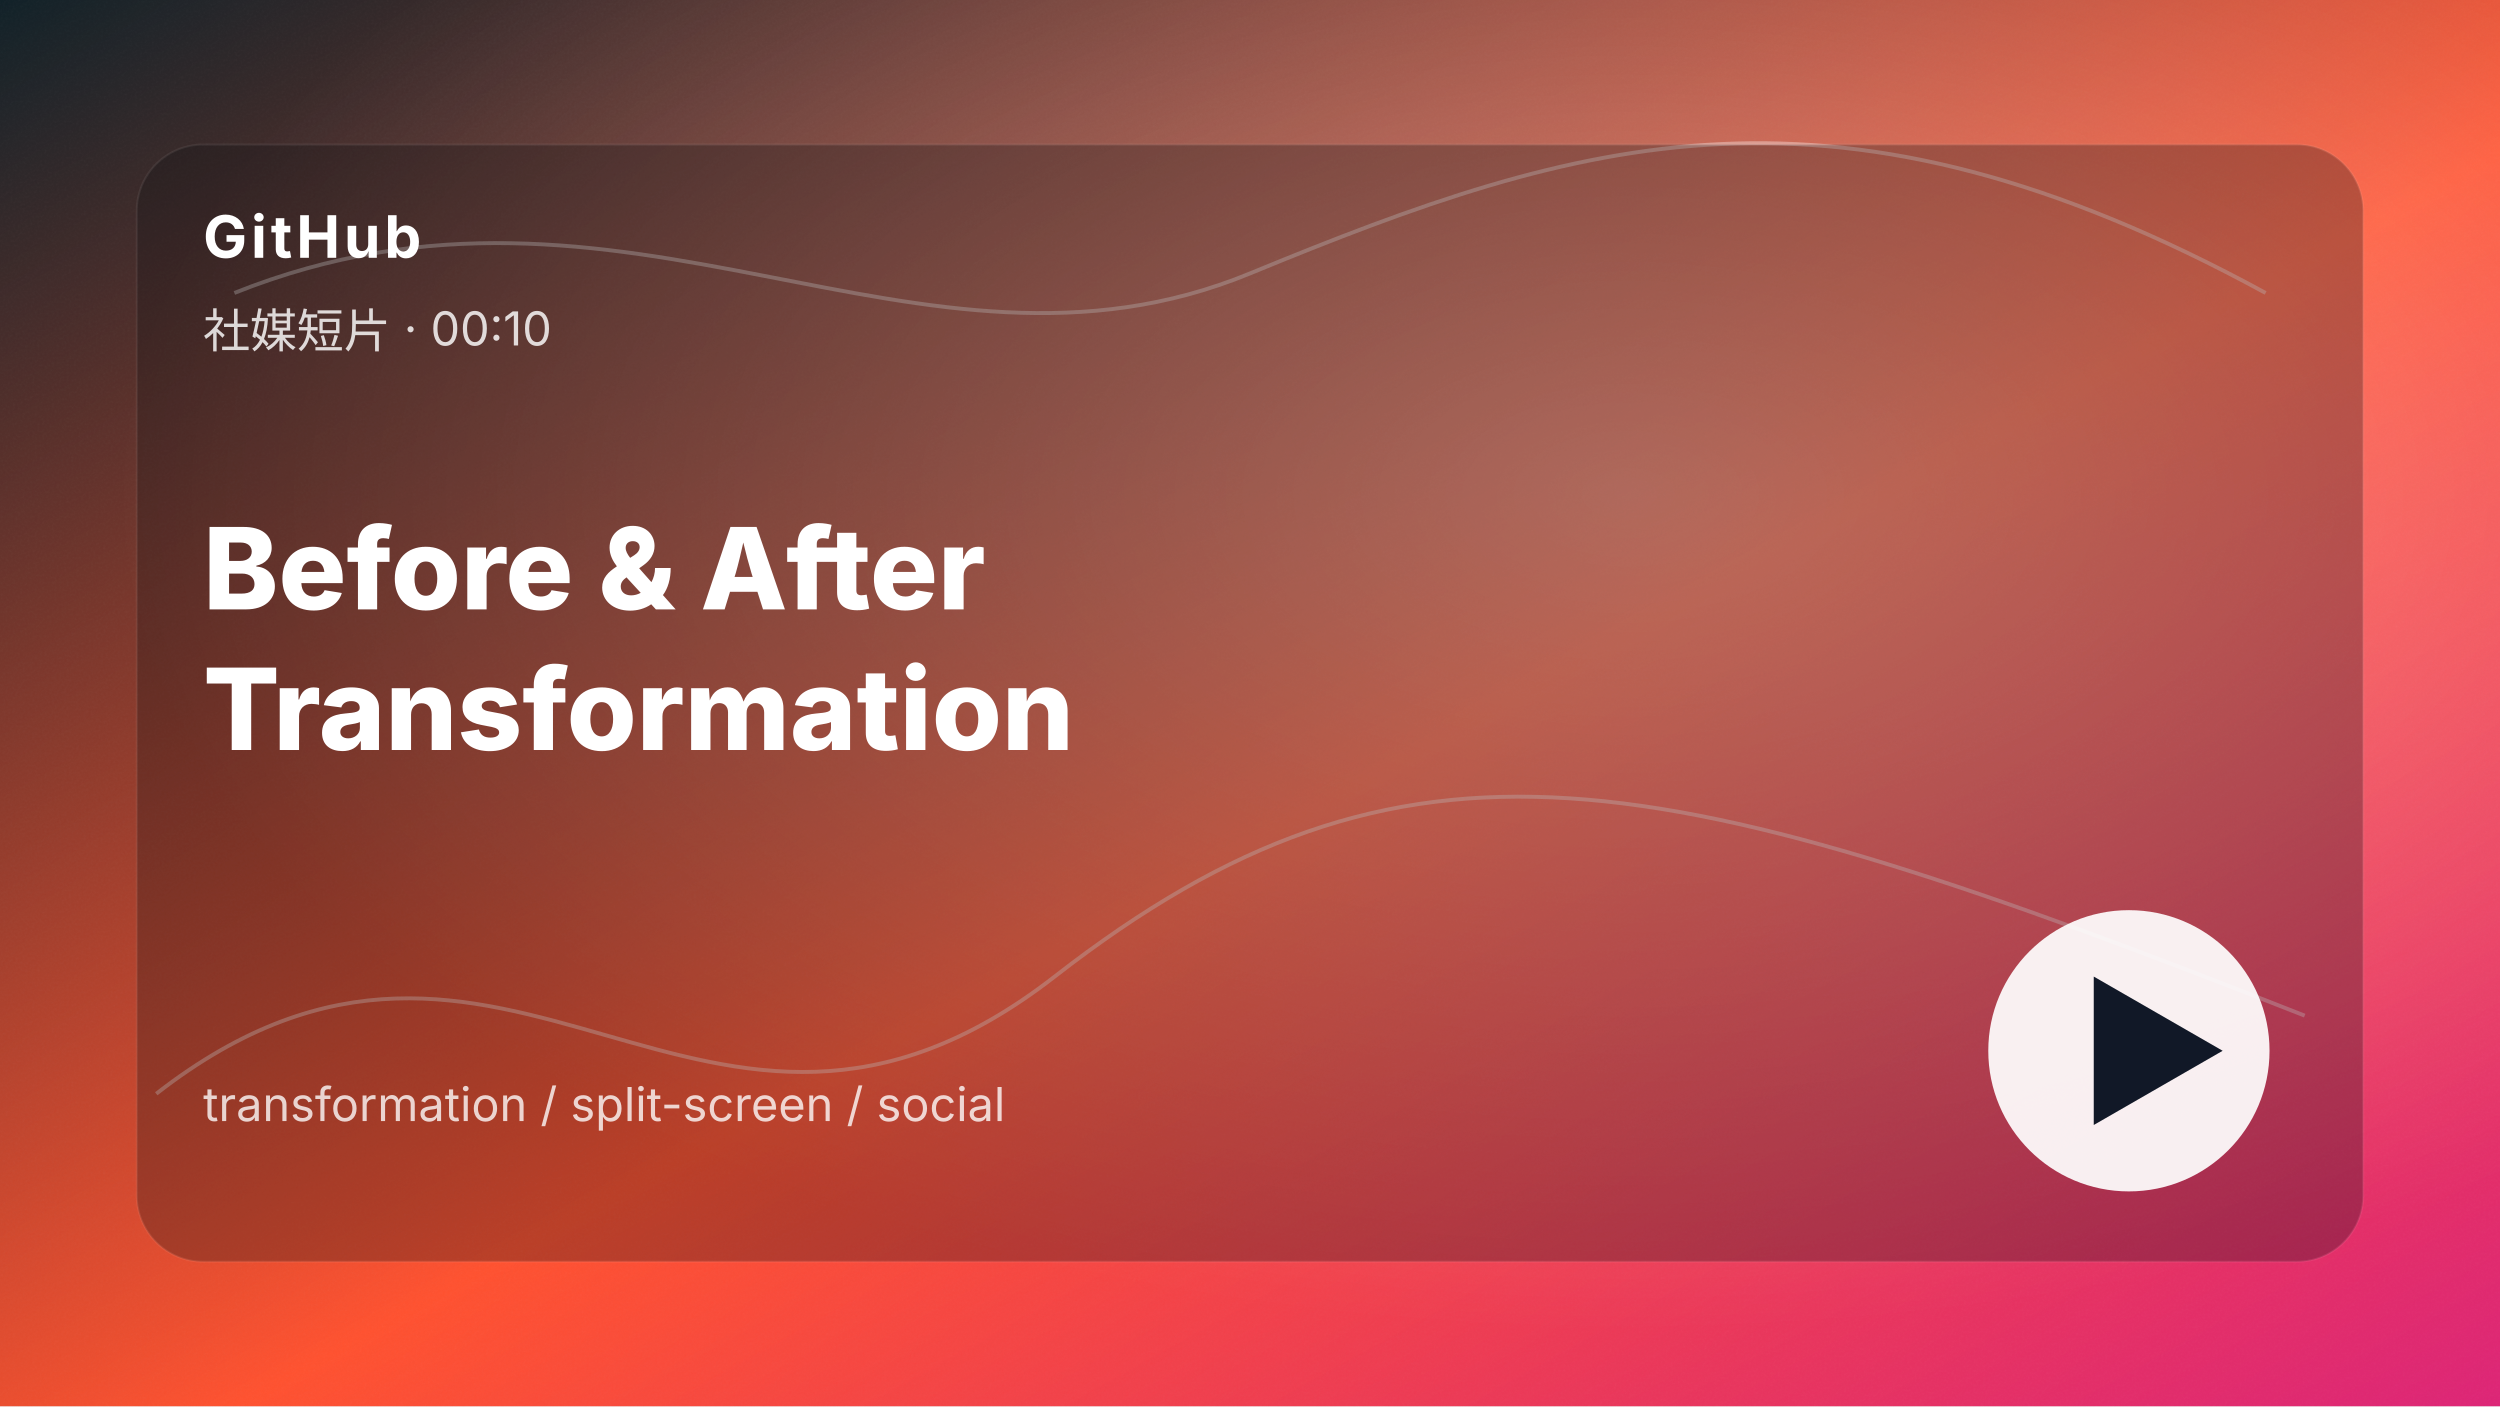
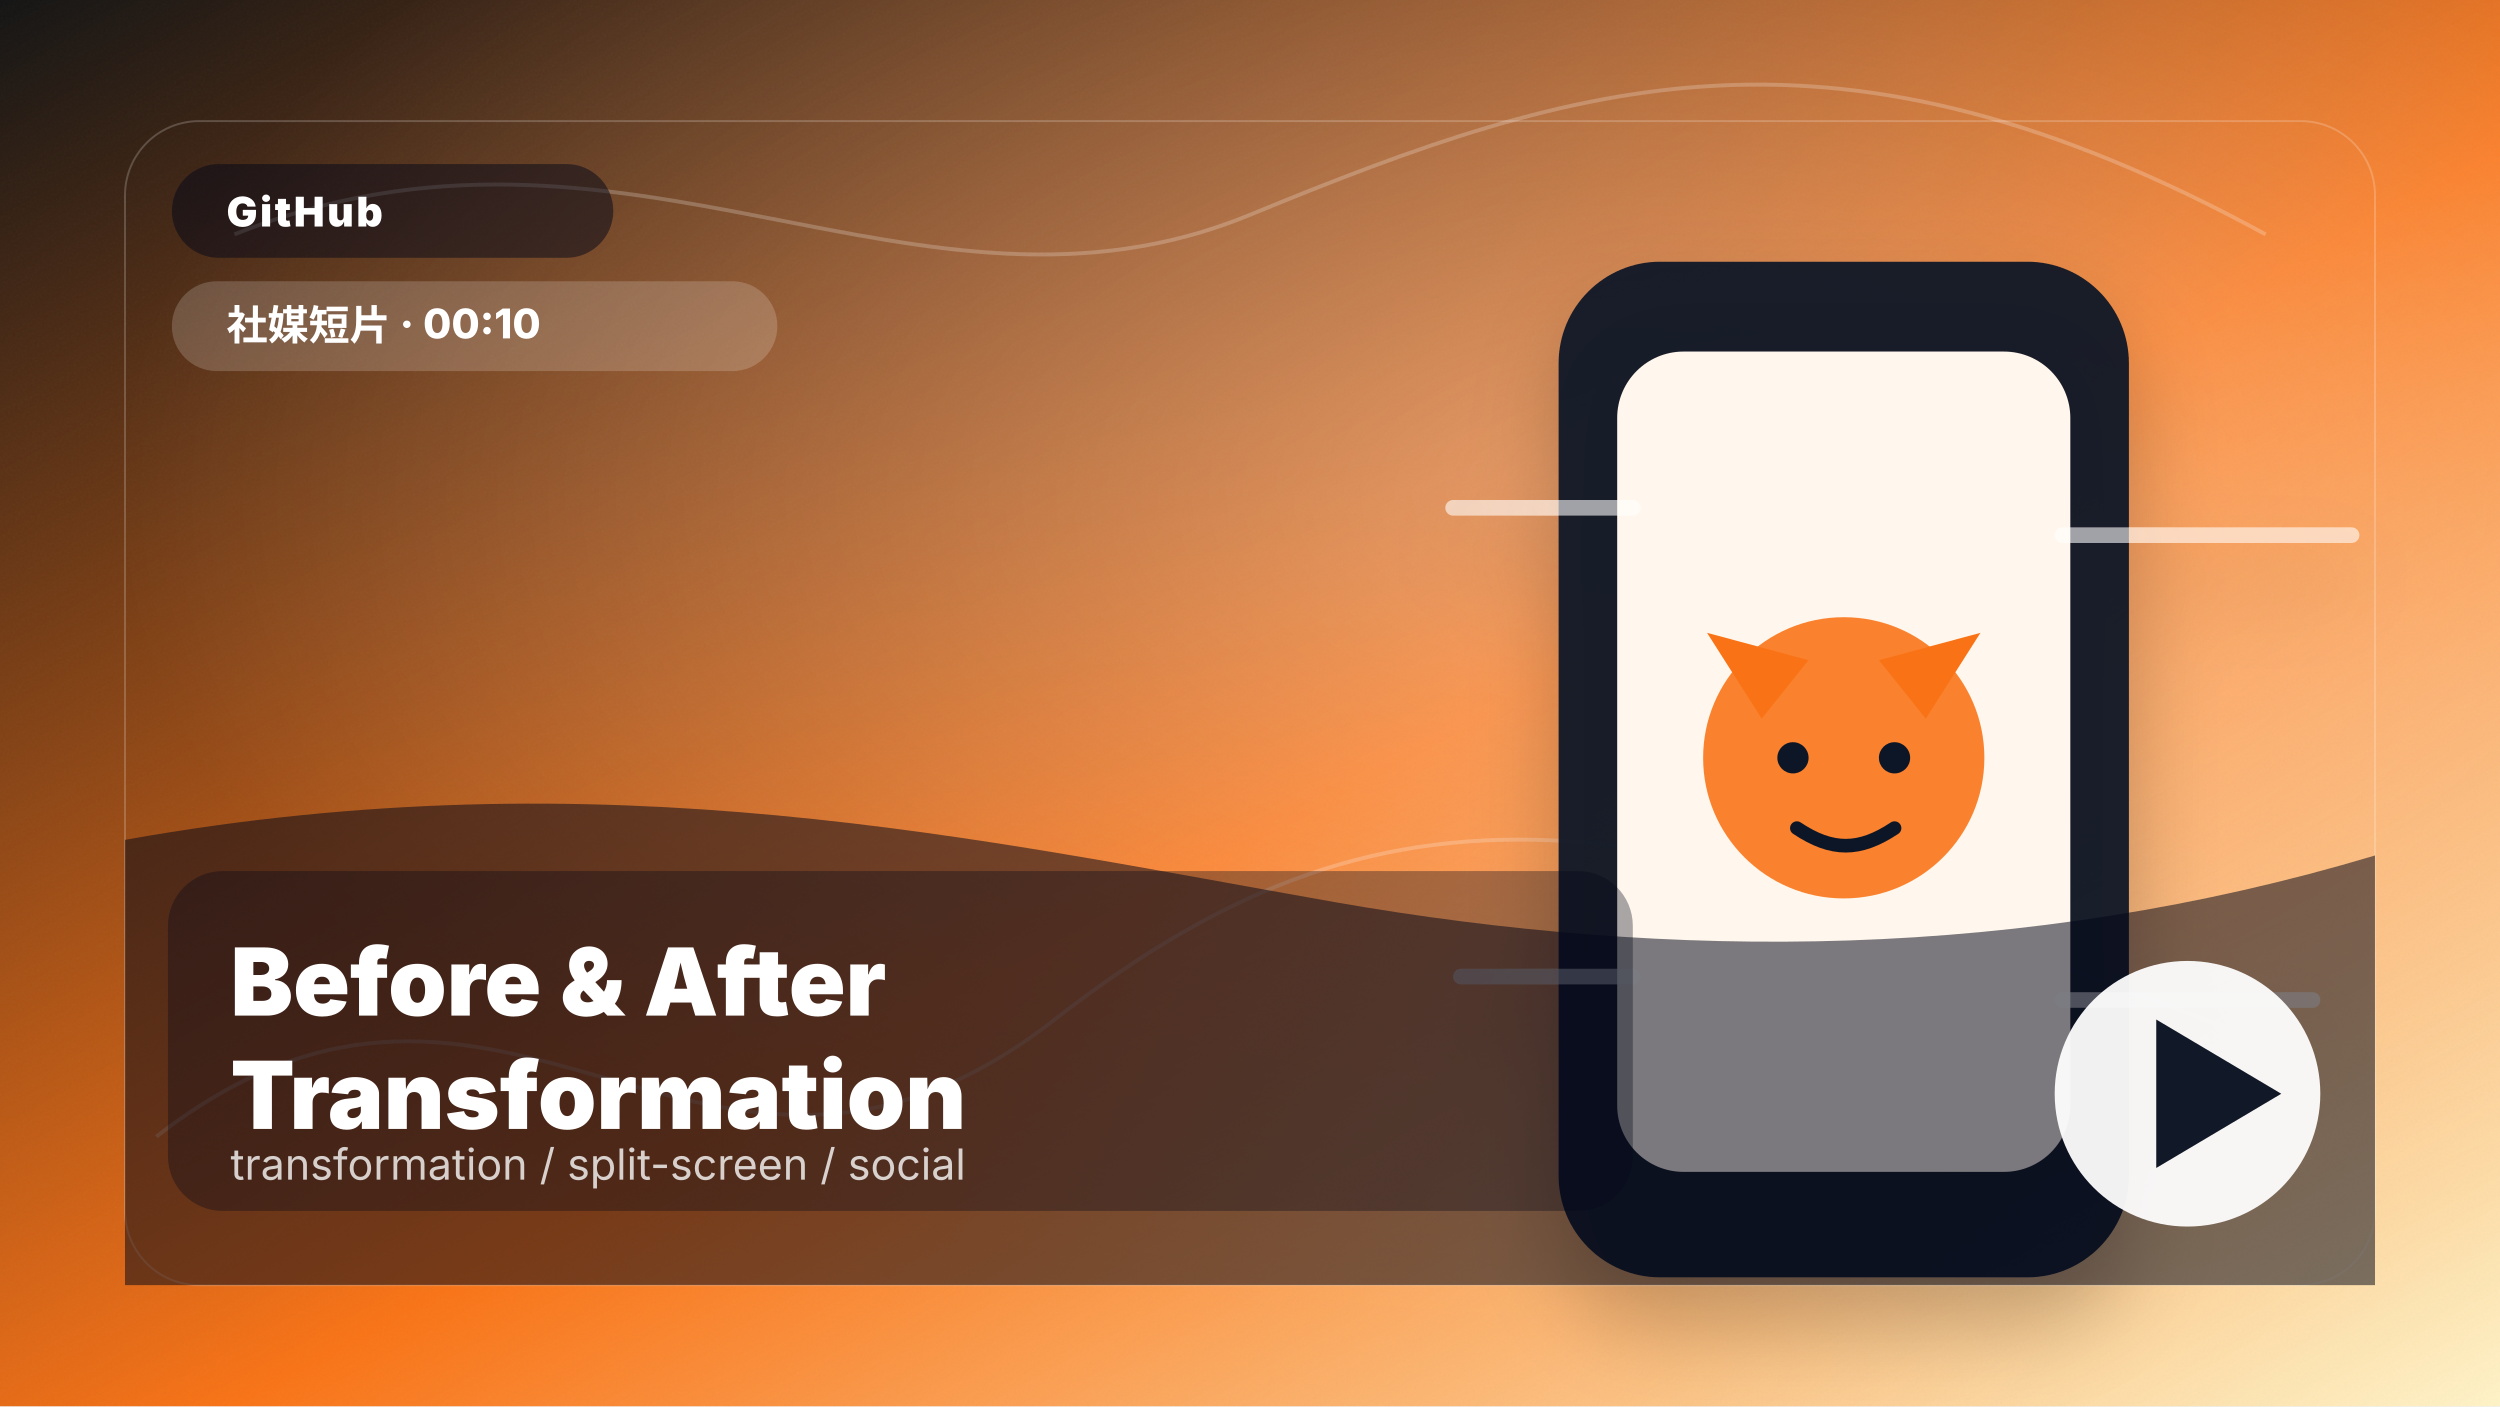
<svg xmlns="http://www.w3.org/2000/svg" width="1280" height="720" viewBox="0 0 1280 720" role="img" aria-label="Before &amp; After Transformation">
  <defs>
    <linearGradient id="bg" x1="0" y1="0" x2="1" y2="1">
-       <stop offset="0%" stop-color="#0f2027" />
-       <stop offset="55%" stop-color="#ff512f" />
-       <stop offset="100%" stop-color="#dd2476" />
+       <stop offset="0%" stop-color="#131313" />
+       <stop offset="55%" stop-color="#f97316" />
+       <stop offset="100%" stop-color="#fef3c7" />
    </linearGradient>
    <radialGradient id="light" cx="65%" cy="35%" r="60%">
      <stop offset="0%" stop-color="#ffffff" stop-opacity="0.35" />
      <stop offset="100%" stop-color="#ffffff" stop-opacity="0" />
    </radialGradient>
    <filter id="grain">
      <feTurbulence type="fractalNoise" baseFrequency="0.8" numOctaves="2" stitchTiles="stitch" />
      <feColorMatrix type="saturate" values="0" />
      <feComponentTransfer>
        <feFuncA type="table" tableValues="0 0.12" />
      </feComponentTransfer>
    </filter>
+     <filter id="softShadow" x="-20%" y="-20%" width="140%" height="140%">
+       <feDropShadow dx="0" dy="24" stdDeviation="22" flood-color="#000000" flood-opacity="0.24" />
+     </filter>
  </defs>
  <rect width="1280" height="720" fill="url(#bg)" />
  <rect width="1280" height="720" fill="url(#light)" />
  <rect width="1280" height="720" filter="url(#grain)" opacity="0.32" />
-   <g opacity="0.34" fill="none" stroke="#fff" stroke-width="2">
-     <path d="M80 560 C260 420 360 640 540 500 S850 390 1180 520" />
-     <path d="M120 150 C320 70 470 210 640 140 S940 30 1160 150" />
+   <g opacity="0.22" fill="none" stroke="#fff" stroke-width="2">
+     <path d="M80 582 C260 442 360 662 540 522 S850 412 1180 542" />
+     <path d="M120 120 C320 40 470 180 640 110 S940 0 1160 120" />
  </g>
-   <rect x="70" y="74" width="1140" height="572" rx="34" fill="#0b0f12" opacity="0.28" stroke="#fff" stroke-opacity="0.24" />
-   <text x="104" y="132" fill="#ffffff" font-family="Inter, Arial, sans-serif" font-size="30" font-weight="700" letter-spacing="2">GitHub</text>
-   <text x="104" y="178" fill="#ffffff" opacity="0.82" font-family="Inter, Arial, sans-serif" font-size="24">社媒短片 · 00:10</text>
-   <text x="104" y="312" fill="#ffffff" font-family="Inter, Arial, sans-serif" font-size="58" font-weight="800">Before &amp; After</text>
-   <text x="104" y="384" fill="#ffffff" font-family="Inter, Arial, sans-serif" font-size="58" font-weight="800">Transformation</text>
-   <text x="104" y="574" fill="#ffffff" opacity="0.78" font-family="Inter, Arial, sans-serif" font-size="24">transformation / split-screen / social</text>
-   <circle cx="1090" cy="538" r="72" fill="#ffffff" opacity="0.92" />
-   <path d="M1072 500 L1072 576 L1138 538 Z" fill="#111827" />
+   <g filter="url(#softShadow)">
+     <g transform="translate(720 86)">
+       <rect x="78" y="48" width="292" height="520" rx="52" fill="#111827" opacity="0.94" />
+       <rect x="108" y="94" width="232" height="420" rx="34" fill="#fff7ed" />
+       <circle cx="224" cy="302" r="72" fill="#f97316" opacity="0.88" />
+       <path d="M182 282 L154 238 L206 252 Z" fill="#f97316" />
+       <path d="M266 282 L294 238 L242 252 Z" fill="#f97316" />
+       <circle cx="198" cy="302" r="8" fill="#111827" />
+       <circle cx="250" cy="302" r="8" fill="#111827" />
+       <path d="M200 338 C218 350 232 350 250 338" fill="none" stroke="#111827" stroke-width="7" stroke-linecap="round" />
+       <path d="M24 174 H116 M28 414 H116 M336 188 H484 M336 426 H464" stroke="#fff" stroke-width="8" stroke-linecap="round" opacity="0.58" />
+     </g>
+   </g>
+   <rect x="64" y="62" width="1152" height="596" rx="38" fill="none" stroke="#fff" stroke-opacity="0.2" />
+   <rect x="88" y="84" width="226" height="48" rx="24" fill="#020617" opacity="0.5" />
+   <text x="116" y="116" fill="#ffffff" font-family="Inter, Arial, sans-serif" font-size="21" font-weight="850" letter-spacing="1.3">GitHub</text>
+   <rect x="88" y="144" width="310" height="46" rx="23" fill="#ffffff" opacity="0.18" />
+   <text x="116" y="174" fill="#ffffff" font-family="Inter, Arial, sans-serif" font-size="21" font-weight="760">社媒短片 · 00:10</text>
+   <path d="M64 430 C310 386 502 430 684 462 C856 492 1036 492 1216 438 V658 H64 Z" fill="#020617" opacity="0.52" />
+   <rect x="86" y="446" width="750" height="174" rx="28" fill="#020617" opacity="0.34" />
+   <text x="118" y="520" fill="#ffffff" font-family="Inter, Arial, sans-serif" font-size="48" font-weight="850">Before &amp; After</text>
+   <text x="118" y="578" fill="#ffffff" font-family="Inter, Arial, sans-serif" font-size="48" font-weight="850">Transformation</text>
+   <text x="118" y="604" fill="#ffffff" opacity="0.78" font-family="Inter, Arial, sans-serif" font-size="22">transformation / split-screen / social</text>
+   <circle cx="1120" cy="560" r="68" fill="#ffffff" opacity="0.94" />
+   <path d="M1104 522 L1104 598 L1168 560 Z" fill="#111827" />
</svg>
